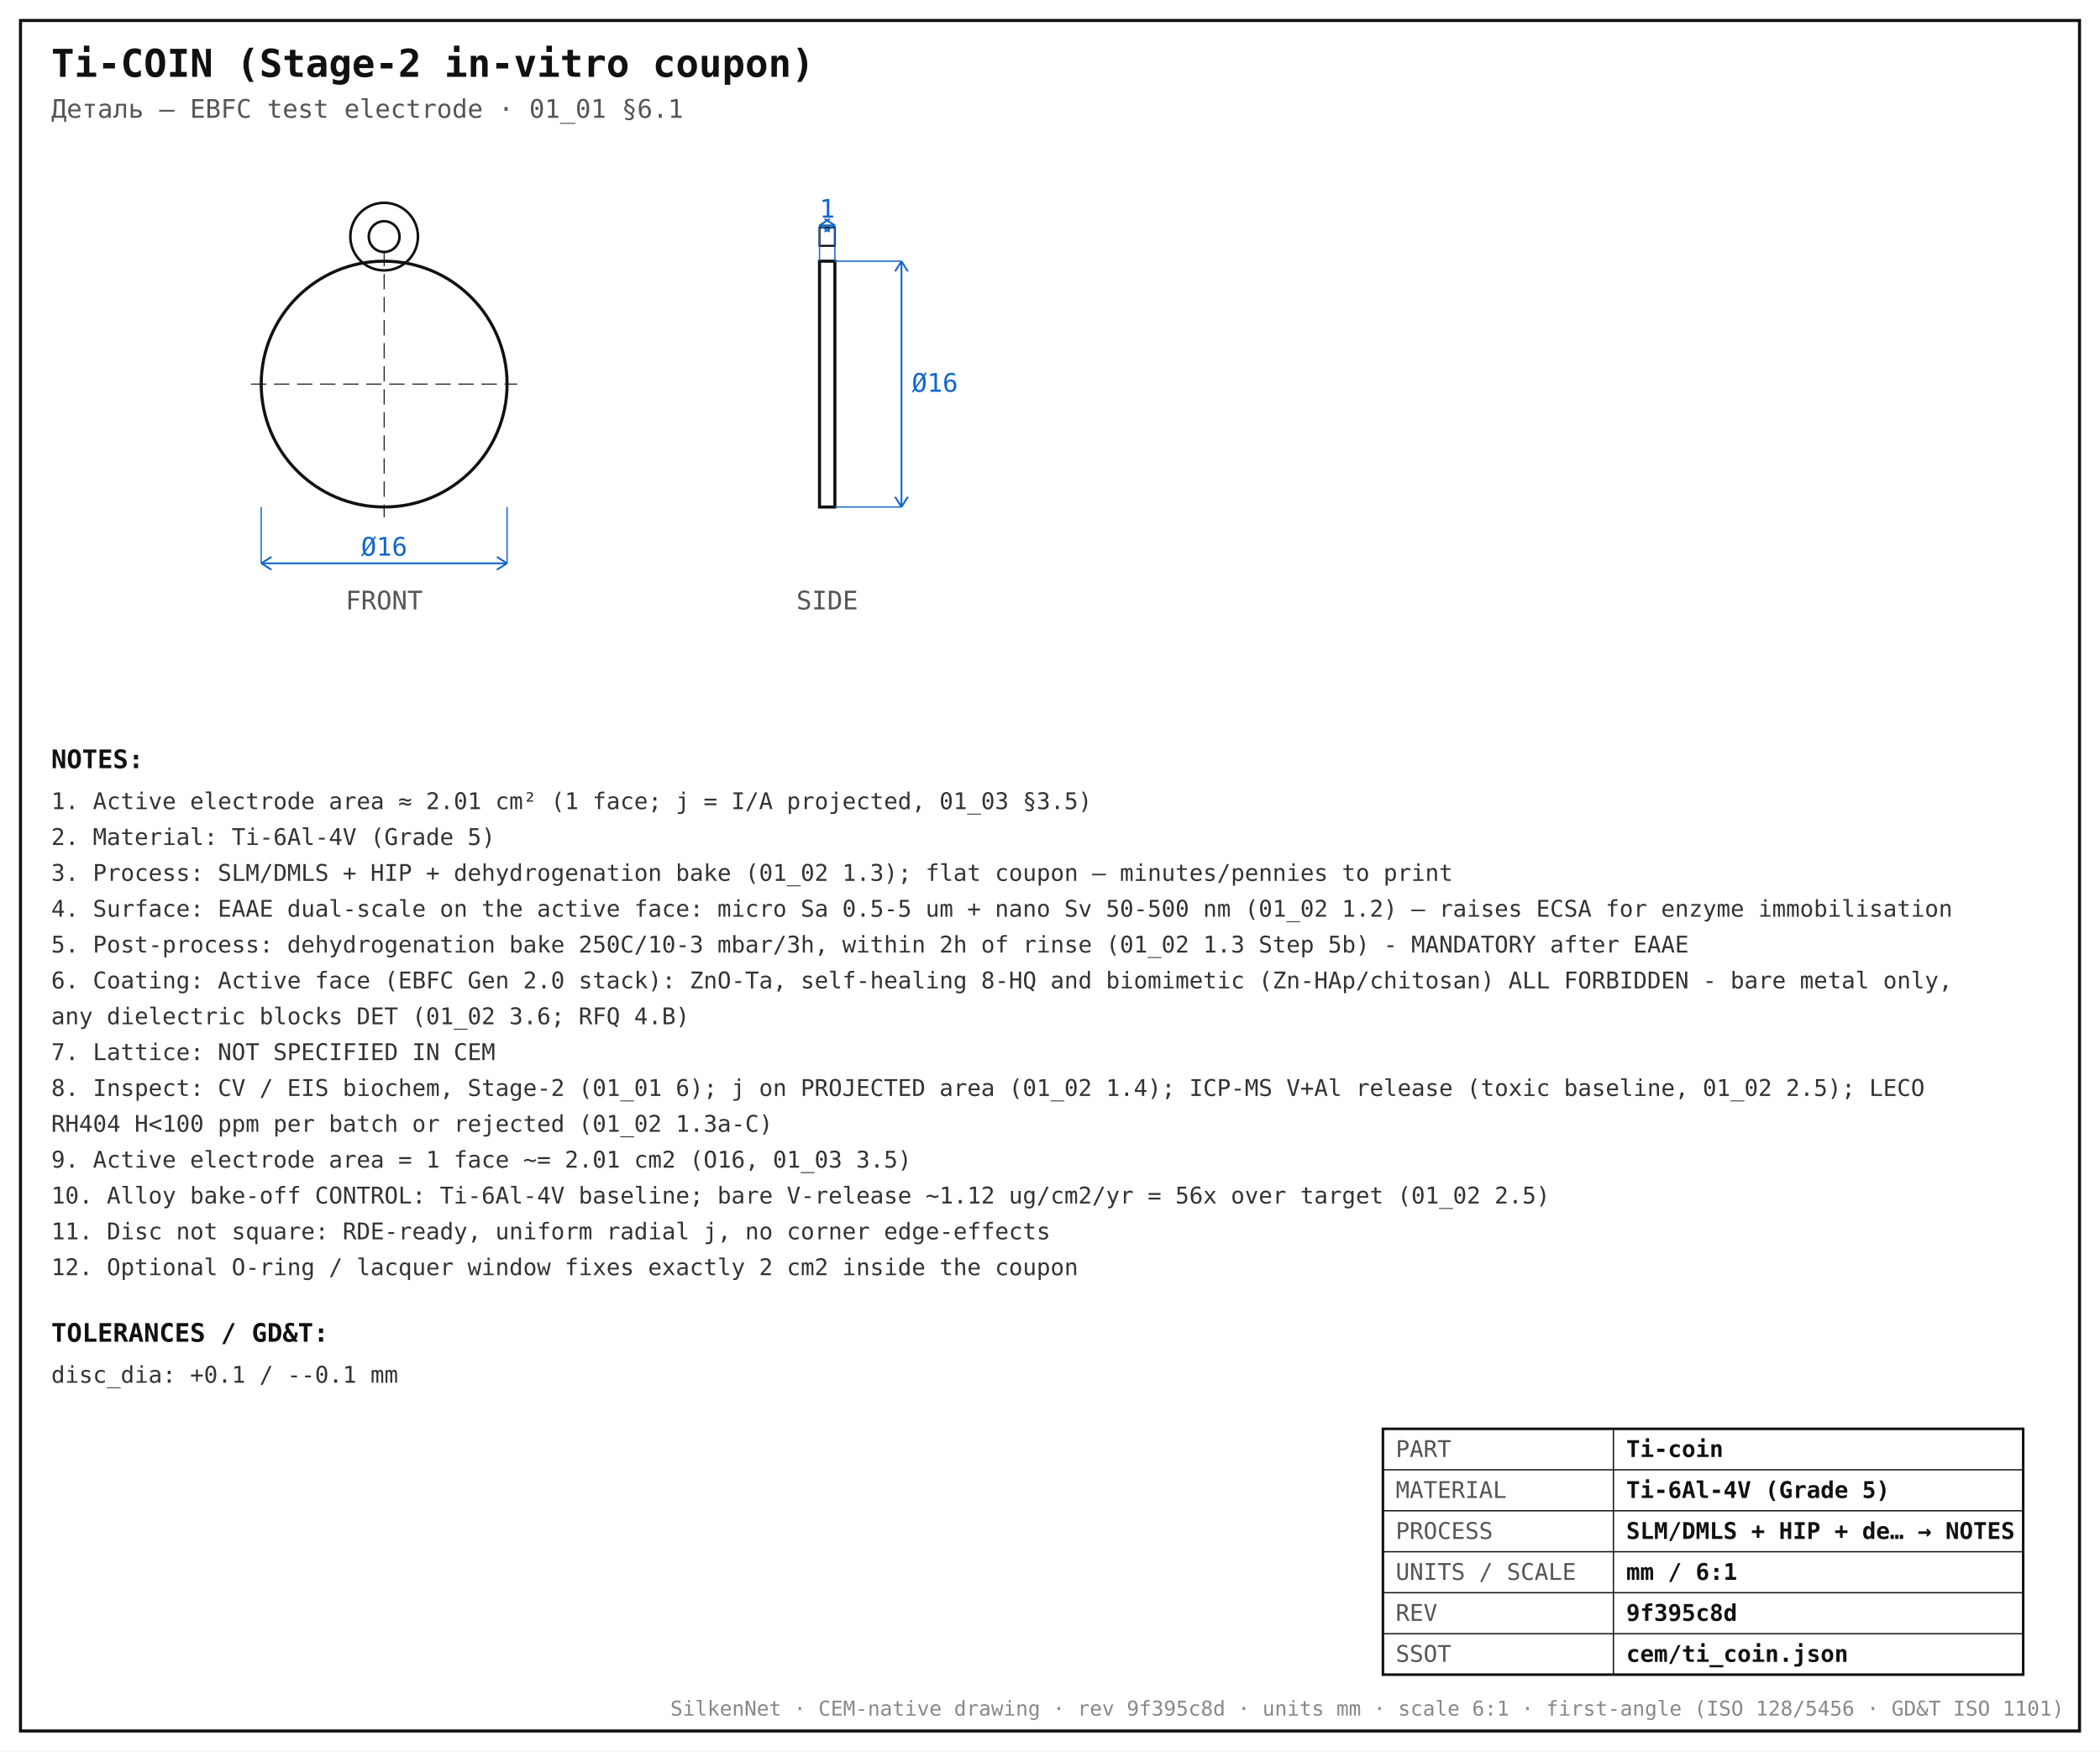
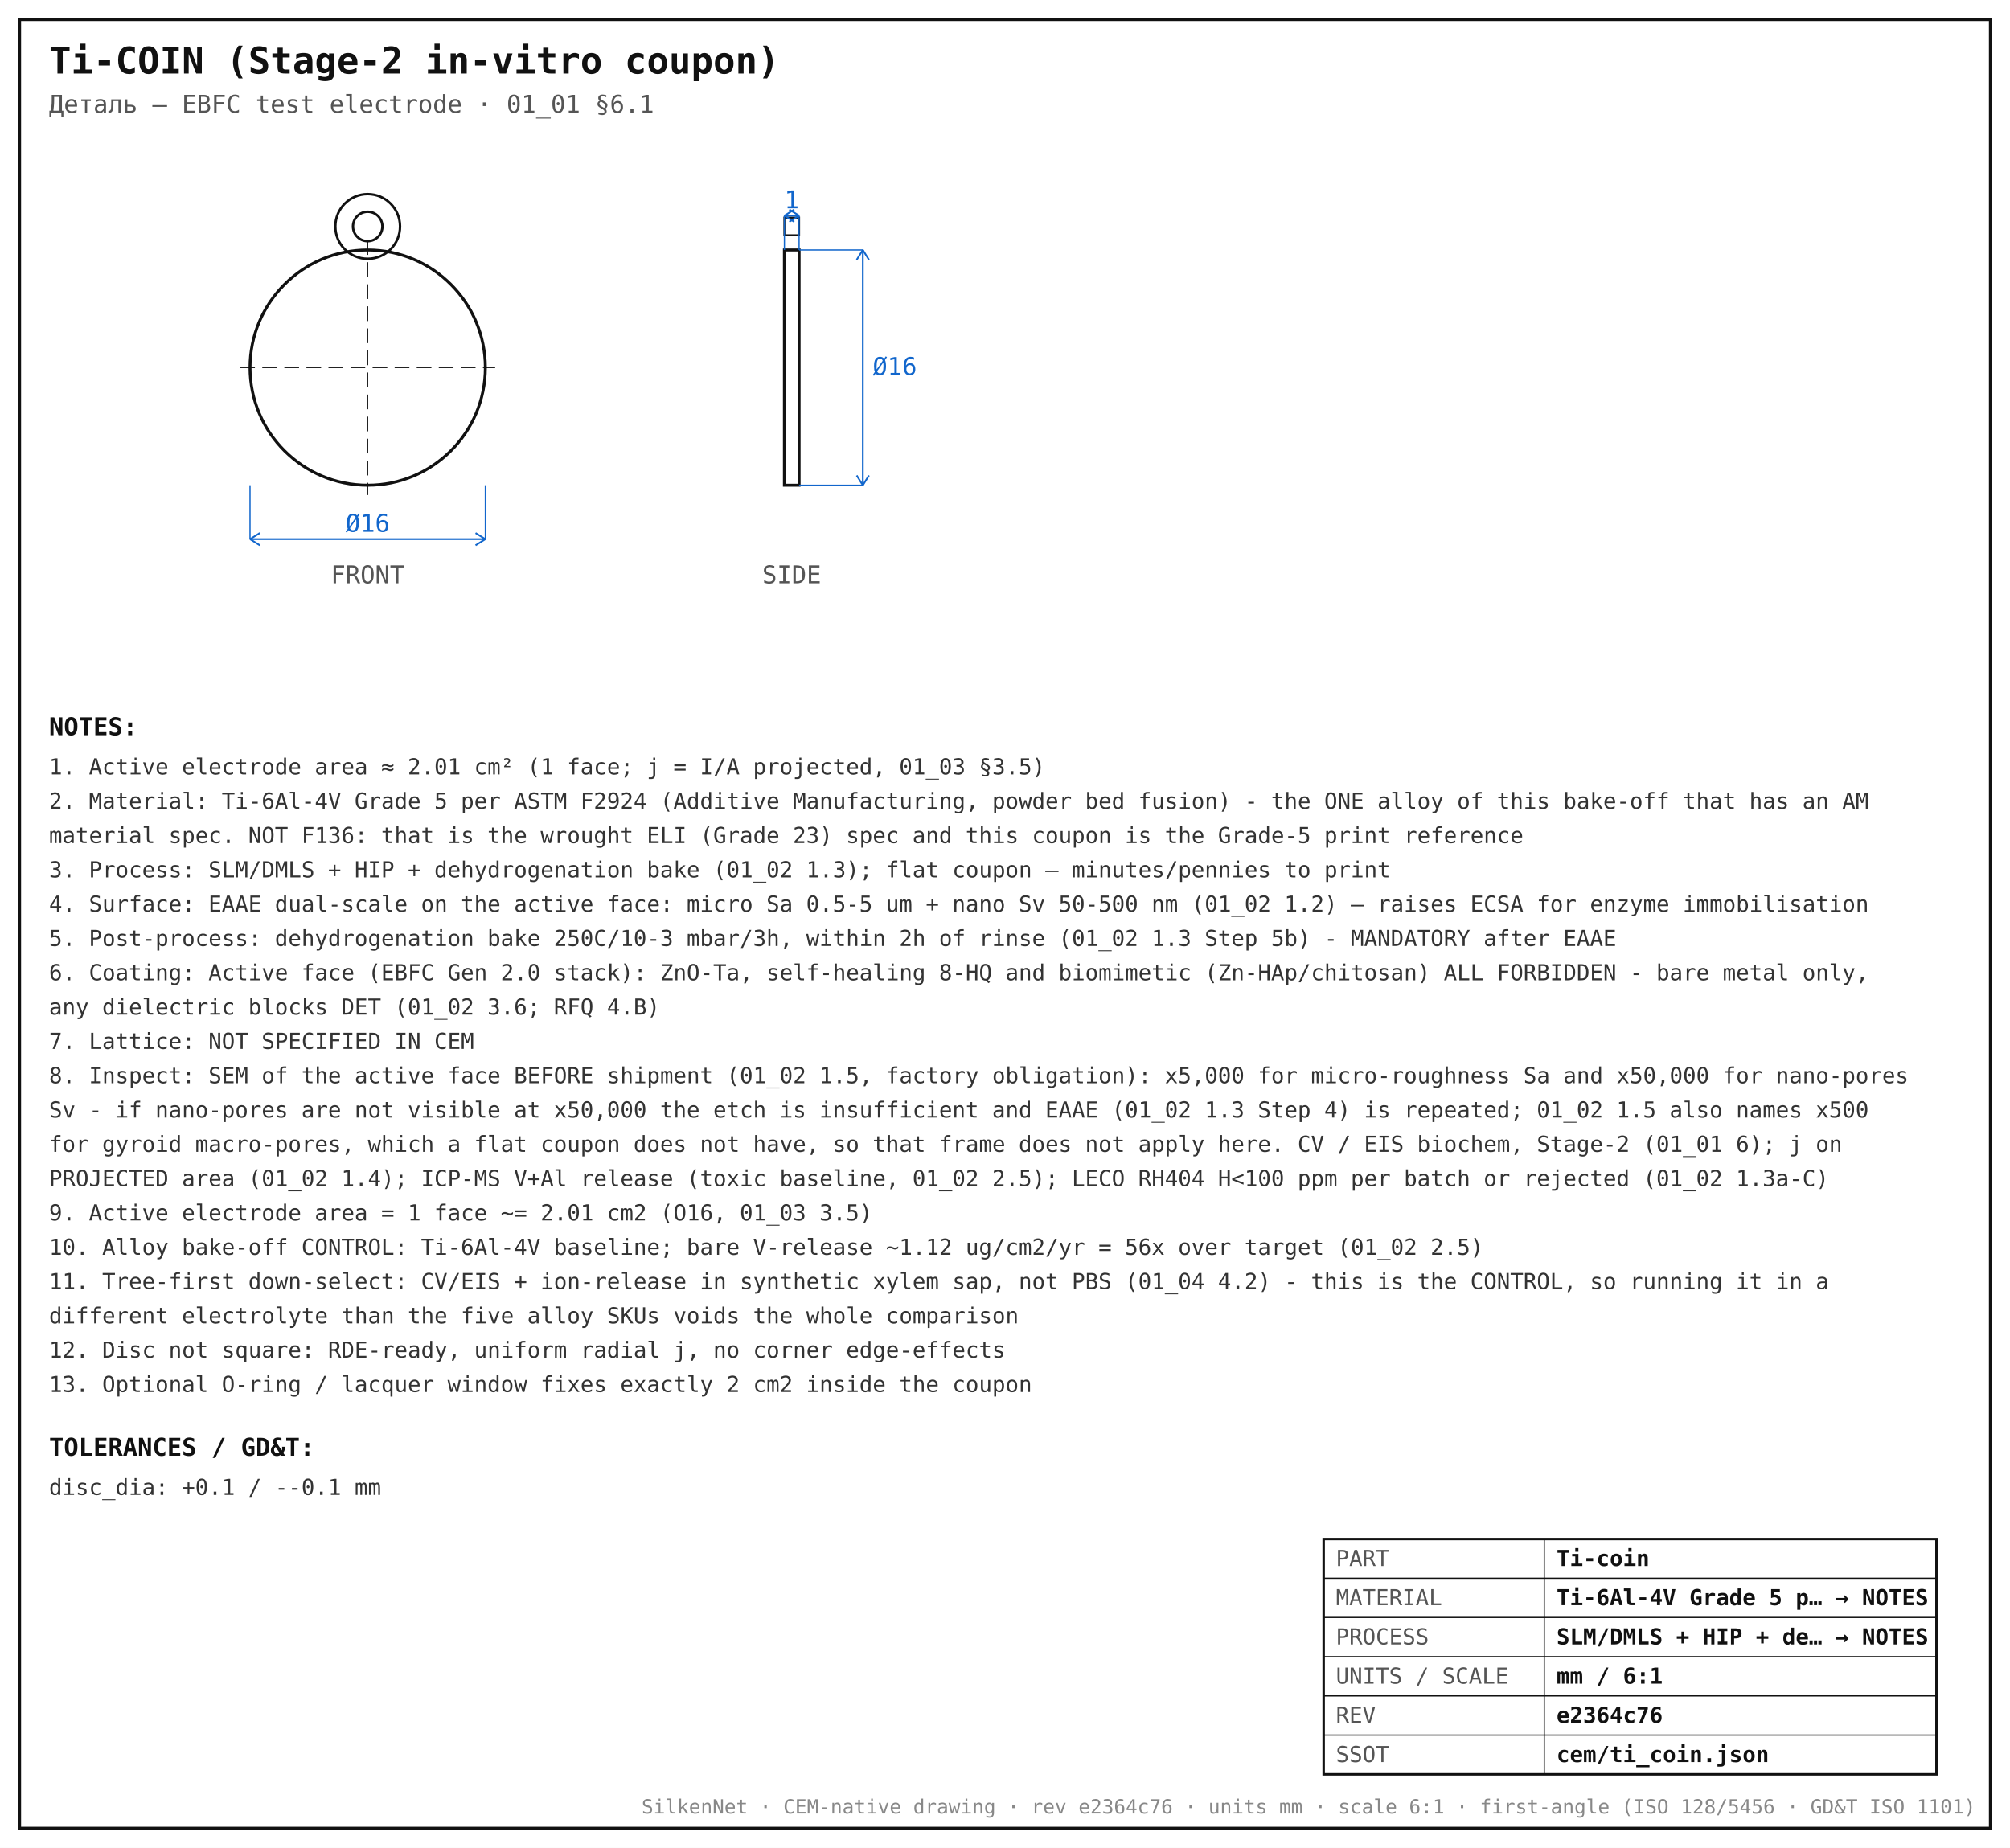
- <svg xmlns="http://www.w3.org/2000/svg" width="820" height="684" viewBox="0 0 820 684">
-   <rect x="0" y="0" width="820" height="684" fill="white" />
-   <rect x="8" y="8" width="804" height="668" fill="none" stroke="#111" stroke-width="1.2" />
+ <svg xmlns="http://www.w3.org/2000/svg" width="820" height="754" viewBox="0 0 820 754">
+   <rect x="0" y="0" width="820" height="754" fill="white" />
+   <rect x="8" y="8" width="804" height="738" fill="none" stroke="#111" stroke-width="1.2" />
  <text x="20" y="30" font-family="monospace" font-size="15" text-anchor="start" fill="#111" font-weight="bold">Ti-COIN  (Stage-2 in-vitro coupon)</text>
  <text x="20" y="46" font-family="monospace" font-size="10" text-anchor="start" fill="#555" font-weight="normal">Деталь — EBFC test electrode · 01_01 §6.1</text>
  <circle cx="150" cy="150" r="48" fill="none" stroke="#111" stroke-width="1.2" />
  <line x1="98" y1="150" x2="202" y2="150" stroke="#111" stroke-width="0.4" stroke-dasharray="6 3" />
  <line x1="150" y1="98" x2="150" y2="202" stroke="#111" stroke-width="0.4" stroke-dasharray="6 3" />
  <circle cx="150" cy="92.4" r="13.2" fill="none" stroke="#111" stroke-width="1" />
  <circle cx="150" cy="92.4" r="6" fill="none" stroke="#111" stroke-width="1" />
  <text x="150" y="238" font-family="monospace" font-size="10" text-anchor="middle" fill="#555" font-weight="normal">FRONT</text>
  <line x1="102" y1="198" x2="102" y2="220" stroke="#1166cc" stroke-width="0.5" />
  <line x1="198" y1="198" x2="198" y2="220" stroke="#1166cc" stroke-width="0.5" />
  <line x1="102" y1="220" x2="198" y2="220" stroke="#1166cc" stroke-width="0.7" />
  <line x1="102" y1="220" x2="106" y2="217.5" stroke="#1166cc" stroke-width="0.7" />
  <line x1="102" y1="220" x2="106" y2="222.5" stroke="#1166cc" stroke-width="0.7" />
  <line x1="198" y1="220" x2="194" y2="217.5" stroke="#1166cc" stroke-width="0.7" />
  <line x1="198" y1="220" x2="194" y2="222.5" stroke="#1166cc" stroke-width="0.7" />
  <text x="150" y="217" font-family="monospace" font-size="10" text-anchor="middle" fill="#1166cc" font-weight="normal">Ø16</text>
  <rect x="320" y="102" width="6" height="96" fill="none" stroke="#111" stroke-width="1.2" />
  <rect x="320" y="88.8" width="6" height="7.2" fill="none" stroke="#111" stroke-width="0.8" />
  <text x="323" y="238" font-family="monospace" font-size="10" text-anchor="middle" fill="#555" font-weight="normal">SIDE</text>
  <line x1="326" y1="102" x2="352" y2="102" stroke="#1166cc" stroke-width="0.5" />
  <line x1="326" y1="198" x2="352" y2="198" stroke="#1166cc" stroke-width="0.5" />
  <line x1="352" y1="102" x2="352" y2="198" stroke="#1166cc" stroke-width="0.7" />
  <line x1="352" y1="102" x2="349.5" y2="106" stroke="#1166cc" stroke-width="0.7" />
  <line x1="352" y1="102" x2="354.5" y2="106" stroke="#1166cc" stroke-width="0.7" />
  <line x1="352" y1="198" x2="349.5" y2="194" stroke="#1166cc" stroke-width="0.7" />
  <line x1="352" y1="198" x2="354.5" y2="194" stroke="#1166cc" stroke-width="0.7" />
  <text x="356" y="153" font-family="monospace" font-size="10" text-anchor="start" fill="#1166cc" font-weight="normal">Ø16</text>
  <line x1="320" y1="102" x2="320" y2="88" stroke="#1166cc" stroke-width="0.5" />
  <line x1="326" y1="102" x2="326" y2="88" stroke="#1166cc" stroke-width="0.5" />
  <line x1="320" y1="88" x2="326" y2="88" stroke="#1166cc" stroke-width="0.7" />
  <line x1="320" y1="88" x2="324" y2="85.5" stroke="#1166cc" stroke-width="0.7" />
  <line x1="320" y1="88" x2="324" y2="90.5" stroke="#1166cc" stroke-width="0.7" />
  <line x1="326" y1="88" x2="322" y2="85.5" stroke="#1166cc" stroke-width="0.7" />
  <line x1="326" y1="88" x2="322" y2="90.5" stroke="#1166cc" stroke-width="0.7" />
  <text x="323" y="85" font-family="monospace" font-size="10" text-anchor="middle" fill="#1166cc" font-weight="normal">1</text>
  <text x="20" y="300" font-family="monospace" font-size="10" text-anchor="start" fill="#111" font-weight="bold">NOTES:</text>
  <text x="20" y="316" font-family="monospace" font-size="9" text-anchor="start" fill="#333" font-weight="normal">1. Active electrode area ≈ 2.01 cm² (1 face; j = I/A projected, 01_03 §3.5)</text>
-   <text x="20" y="330" font-family="monospace" font-size="9" text-anchor="start" fill="#333" font-weight="normal">2. Material: Ti-6Al-4V (Grade 5)</text>
-   <text x="20" y="344" font-family="monospace" font-size="9" text-anchor="start" fill="#333" font-weight="normal">3. Process: SLM/DMLS + HIP + dehydrogenation bake (01_02 1.3); flat coupon — minutes/pennies to print</text>
-   <text x="20" y="358" font-family="monospace" font-size="9" text-anchor="start" fill="#333" font-weight="normal">4. Surface: EAAE dual-scale on the active face: micro Sa 0.5-5 um + nano Sv 50-500 nm (01_02 1.2) — raises ECSA for enzyme immobilisation</text>
-   <text x="20" y="372" font-family="monospace" font-size="9" text-anchor="start" fill="#333" font-weight="normal">5. Post-process: dehydrogenation bake 250C/10-3 mbar/3h, within 2h of rinse (01_02 1.3 Step 5b) - MANDATORY after EAAE</text>
-   <text x="20" y="386" font-family="monospace" font-size="9" text-anchor="start" fill="#333" font-weight="normal">6. Coating: Active face (EBFC Gen 2.0 stack): ZnO-Ta, self-healing 8-HQ and biomimetic (Zn-HAp/chitosan) ALL FORBIDDEN - bare metal only,</text>
-   <text x="20" y="400" font-family="monospace" font-size="9" text-anchor="start" fill="#333" font-weight="normal">   any dielectric blocks DET (01_02 3.6; RFQ 4.B)</text>
-   <text x="20" y="414" font-family="monospace" font-size="9" text-anchor="start" fill="#333" font-weight="normal">7. Lattice: NOT SPECIFIED IN CEM</text>
-   <text x="20" y="428" font-family="monospace" font-size="9" text-anchor="start" fill="#333" font-weight="normal">8. Inspect: CV / EIS biochem, Stage-2 (01_01 6); j on PROJECTED area (01_02 1.4); ICP-MS V+Al release (toxic baseline, 01_02 2.5); LECO</text>
-   <text x="20" y="442" font-family="monospace" font-size="9" text-anchor="start" fill="#333" font-weight="normal">   RH404 H&lt;100 ppm per batch or rejected (01_02 1.3a-C)</text>
-   <text x="20" y="456" font-family="monospace" font-size="9" text-anchor="start" fill="#333" font-weight="normal">9. Active electrode area = 1 face ~= 2.01 cm2 (O16, 01_03 3.5)</text>
-   <text x="20" y="470" font-family="monospace" font-size="9" text-anchor="start" fill="#333" font-weight="normal">10. Alloy bake-off CONTROL: Ti-6Al-4V baseline; bare V-release ~1.12 ug/cm2/yr = 56x over target (01_02 2.5)</text>
-   <text x="20" y="484" font-family="monospace" font-size="9" text-anchor="start" fill="#333" font-weight="normal">11. Disc not square: RDE-ready, uniform radial j, no corner edge-effects</text>
-   <text x="20" y="498" font-family="monospace" font-size="9" text-anchor="start" fill="#333" font-weight="normal">12. Optional O-ring / lacquer window fixes exactly 2 cm2 inside the coupon</text>
-   <text x="20" y="524" font-family="monospace" font-size="10" text-anchor="start" fill="#111" font-weight="bold">TOLERANCES / GD&amp;T:</text>
-   <text x="20" y="540" font-family="monospace" font-size="9" text-anchor="start" fill="#333" font-weight="normal">disc_dia: +0.1 / --0.1 mm</text>
-   <rect x="540" y="558" width="250" height="96" fill="none" stroke="#111" stroke-width="1" />
-   <line x1="630" y1="558" x2="630" y2="574" stroke="#111" stroke-width="0.5" />
-   <text x="545" y="569" font-family="monospace" font-size="9" text-anchor="start" fill="#555" font-weight="normal">PART</text>
-   <text x="635" y="569" font-family="monospace" font-size="9" text-anchor="start" fill="#111" font-weight="bold">Ti-coin</text>
-   <line x1="540" y1="574" x2="790" y2="574" stroke="#111" stroke-width="0.5" />
-   <line x1="630" y1="574" x2="630" y2="590" stroke="#111" stroke-width="0.5" />
-   <text x="545" y="585" font-family="monospace" font-size="9" text-anchor="start" fill="#555" font-weight="normal">MATERIAL</text>
-   <text x="635" y="585" font-family="monospace" font-size="9" text-anchor="start" fill="#111" font-weight="bold">Ti-6Al-4V (Grade 5)</text>
-   <line x1="540" y1="590" x2="790" y2="590" stroke="#111" stroke-width="0.5" />
-   <line x1="630" y1="590" x2="630" y2="606" stroke="#111" stroke-width="0.5" />
-   <text x="545" y="601" font-family="monospace" font-size="9" text-anchor="start" fill="#555" font-weight="normal">PROCESS</text>
-   <text x="635" y="601" font-family="monospace" font-size="9" text-anchor="start" fill="#111" font-weight="bold">SLM/DMLS + HIP + de… → NOTES</text>
-   <line x1="540" y1="606" x2="790" y2="606" stroke="#111" stroke-width="0.5" />
-   <line x1="630" y1="606" x2="630" y2="622" stroke="#111" stroke-width="0.5" />
-   <text x="545" y="617" font-family="monospace" font-size="9" text-anchor="start" fill="#555" font-weight="normal">UNITS / SCALE</text>
-   <text x="635" y="617" font-family="monospace" font-size="9" text-anchor="start" fill="#111" font-weight="bold">mm / 6:1</text>
-   <line x1="540" y1="622" x2="790" y2="622" stroke="#111" stroke-width="0.5" />
-   <line x1="630" y1="622" x2="630" y2="638" stroke="#111" stroke-width="0.5" />
-   <text x="545" y="633" font-family="monospace" font-size="9" text-anchor="start" fill="#555" font-weight="normal">REV</text>
-   <text x="635" y="633" font-family="monospace" font-size="9" text-anchor="start" fill="#111" font-weight="bold">9f395c8d</text>
-   <line x1="540" y1="638" x2="790" y2="638" stroke="#111" stroke-width="0.5" />
-   <line x1="630" y1="638" x2="630" y2="654" stroke="#111" stroke-width="0.5" />
-   <text x="545" y="649" font-family="monospace" font-size="9" text-anchor="start" fill="#555" font-weight="normal">SSOT</text>
-   <text x="635" y="649" font-family="monospace" font-size="9" text-anchor="start" fill="#111" font-weight="bold">cem/ti_coin.json</text>
-   <text x="806" y="670" font-family="monospace" font-size="8" text-anchor="end" fill="#888" font-weight="normal">SilkenNet · CEM-native drawing · rev 9f395c8d · units mm · scale 6:1 · first-angle (ISO 128/5456 · GD&amp;T ISO 1101)</text>
+   <text x="20" y="330" font-family="monospace" font-size="9" text-anchor="start" fill="#333" font-weight="normal">2. Material: Ti-6Al-4V Grade 5 per ASTM F2924 (Additive Manufacturing, powder bed fusion) - the ONE alloy of this bake-off that has an AM</text>
+   <text x="20" y="344" font-family="monospace" font-size="9" text-anchor="start" fill="#333" font-weight="normal">   material spec. NOT F136: that is the wrought ELI (Grade 23) spec and this coupon is the Grade-5 print reference</text>
+   <text x="20" y="358" font-family="monospace" font-size="9" text-anchor="start" fill="#333" font-weight="normal">3. Process: SLM/DMLS + HIP + dehydrogenation bake (01_02 1.3); flat coupon — minutes/pennies to print</text>
+   <text x="20" y="372" font-family="monospace" font-size="9" text-anchor="start" fill="#333" font-weight="normal">4. Surface: EAAE dual-scale on the active face: micro Sa 0.5-5 um + nano Sv 50-500 nm (01_02 1.2) — raises ECSA for enzyme immobilisation</text>
+   <text x="20" y="386" font-family="monospace" font-size="9" text-anchor="start" fill="#333" font-weight="normal">5. Post-process: dehydrogenation bake 250C/10-3 mbar/3h, within 2h of rinse (01_02 1.3 Step 5b) - MANDATORY after EAAE</text>
+   <text x="20" y="400" font-family="monospace" font-size="9" text-anchor="start" fill="#333" font-weight="normal">6. Coating: Active face (EBFC Gen 2.0 stack): ZnO-Ta, self-healing 8-HQ and biomimetic (Zn-HAp/chitosan) ALL FORBIDDEN - bare metal only,</text>
+   <text x="20" y="414" font-family="monospace" font-size="9" text-anchor="start" fill="#333" font-weight="normal">   any dielectric blocks DET (01_02 3.6; RFQ 4.B)</text>
+   <text x="20" y="428" font-family="monospace" font-size="9" text-anchor="start" fill="#333" font-weight="normal">7. Lattice: NOT SPECIFIED IN CEM</text>
+   <text x="20" y="442" font-family="monospace" font-size="9" text-anchor="start" fill="#333" font-weight="normal">8. Inspect: SEM of the active face BEFORE shipment (01_02 1.5, factory obligation): x5,000 for micro-roughness Sa and x50,000 for nano-pores</text>
+   <text x="20" y="456" font-family="monospace" font-size="9" text-anchor="start" fill="#333" font-weight="normal">   Sv - if nano-pores are not visible at x50,000 the etch is insufficient and EAAE (01_02 1.3 Step 4) is repeated; 01_02 1.5 also names x500</text>
+   <text x="20" y="470" font-family="monospace" font-size="9" text-anchor="start" fill="#333" font-weight="normal">   for gyroid macro-pores, which a flat coupon does not have, so that frame does not apply here. CV / EIS biochem, Stage-2 (01_01 6); j on</text>
+   <text x="20" y="484" font-family="monospace" font-size="9" text-anchor="start" fill="#333" font-weight="normal">   PROJECTED area (01_02 1.4); ICP-MS V+Al release (toxic baseline, 01_02 2.5); LECO RH404 H&lt;100 ppm per batch or rejected (01_02 1.3a-C)</text>
+   <text x="20" y="498" font-family="monospace" font-size="9" text-anchor="start" fill="#333" font-weight="normal">9. Active electrode area = 1 face ~= 2.01 cm2 (O16, 01_03 3.5)</text>
+   <text x="20" y="512" font-family="monospace" font-size="9" text-anchor="start" fill="#333" font-weight="normal">10. Alloy bake-off CONTROL: Ti-6Al-4V baseline; bare V-release ~1.12 ug/cm2/yr = 56x over target (01_02 2.5)</text>
+   <text x="20" y="526" font-family="monospace" font-size="9" text-anchor="start" fill="#333" font-weight="normal">11. Tree-first down-select: CV/EIS + ion-release in synthetic xylem sap, not PBS (01_04 4.2) - this is the CONTROL, so running it in a</text>
+   <text x="20" y="540" font-family="monospace" font-size="9" text-anchor="start" fill="#333" font-weight="normal">   different electrolyte than the five alloy SKUs voids the whole comparison</text>
+   <text x="20" y="554" font-family="monospace" font-size="9" text-anchor="start" fill="#333" font-weight="normal">12. Disc not square: RDE-ready, uniform radial j, no corner edge-effects</text>
+   <text x="20" y="568" font-family="monospace" font-size="9" text-anchor="start" fill="#333" font-weight="normal">13. Optional O-ring / lacquer window fixes exactly 2 cm2 inside the coupon</text>
+   <text x="20" y="594" font-family="monospace" font-size="10" text-anchor="start" fill="#111" font-weight="bold">TOLERANCES / GD&amp;T:</text>
+   <text x="20" y="610" font-family="monospace" font-size="9" text-anchor="start" fill="#333" font-weight="normal">disc_dia: +0.1 / --0.1 mm</text>
+   <rect x="540" y="628" width="250" height="96" fill="none" stroke="#111" stroke-width="1" />
+   <line x1="630" y1="628" x2="630" y2="644" stroke="#111" stroke-width="0.5" />
+   <text x="545" y="639" font-family="monospace" font-size="9" text-anchor="start" fill="#555" font-weight="normal">PART</text>
+   <text x="635" y="639" font-family="monospace" font-size="9" text-anchor="start" fill="#111" font-weight="bold">Ti-coin</text>
+   <line x1="540" y1="644" x2="790" y2="644" stroke="#111" stroke-width="0.5" />
+   <line x1="630" y1="644" x2="630" y2="660" stroke="#111" stroke-width="0.5" />
+   <text x="545" y="655" font-family="monospace" font-size="9" text-anchor="start" fill="#555" font-weight="normal">MATERIAL</text>
+   <text x="635" y="655" font-family="monospace" font-size="9" text-anchor="start" fill="#111" font-weight="bold">Ti-6Al-4V Grade 5 p… → NOTES</text>
+   <line x1="540" y1="660" x2="790" y2="660" stroke="#111" stroke-width="0.5" />
+   <line x1="630" y1="660" x2="630" y2="676" stroke="#111" stroke-width="0.5" />
+   <text x="545" y="671" font-family="monospace" font-size="9" text-anchor="start" fill="#555" font-weight="normal">PROCESS</text>
+   <text x="635" y="671" font-family="monospace" font-size="9" text-anchor="start" fill="#111" font-weight="bold">SLM/DMLS + HIP + de… → NOTES</text>
+   <line x1="540" y1="676" x2="790" y2="676" stroke="#111" stroke-width="0.5" />
+   <line x1="630" y1="676" x2="630" y2="692" stroke="#111" stroke-width="0.5" />
+   <text x="545" y="687" font-family="monospace" font-size="9" text-anchor="start" fill="#555" font-weight="normal">UNITS / SCALE</text>
+   <text x="635" y="687" font-family="monospace" font-size="9" text-anchor="start" fill="#111" font-weight="bold">mm / 6:1</text>
+   <line x1="540" y1="692" x2="790" y2="692" stroke="#111" stroke-width="0.5" />
+   <line x1="630" y1="692" x2="630" y2="708" stroke="#111" stroke-width="0.5" />
+   <text x="545" y="703" font-family="monospace" font-size="9" text-anchor="start" fill="#555" font-weight="normal">REV</text>
+   <text x="635" y="703" font-family="monospace" font-size="9" text-anchor="start" fill="#111" font-weight="bold">e2364c76</text>
+   <line x1="540" y1="708" x2="790" y2="708" stroke="#111" stroke-width="0.5" />
+   <line x1="630" y1="708" x2="630" y2="724" stroke="#111" stroke-width="0.5" />
+   <text x="545" y="719" font-family="monospace" font-size="9" text-anchor="start" fill="#555" font-weight="normal">SSOT</text>
+   <text x="635" y="719" font-family="monospace" font-size="9" text-anchor="start" fill="#111" font-weight="bold">cem/ti_coin.json</text>
+   <text x="806" y="740" font-family="monospace" font-size="8" text-anchor="end" fill="#888" font-weight="normal">SilkenNet · CEM-native drawing · rev e2364c76 · units mm · scale 6:1 · first-angle (ISO 128/5456 · GD&amp;T ISO 1101)</text>
</svg>
